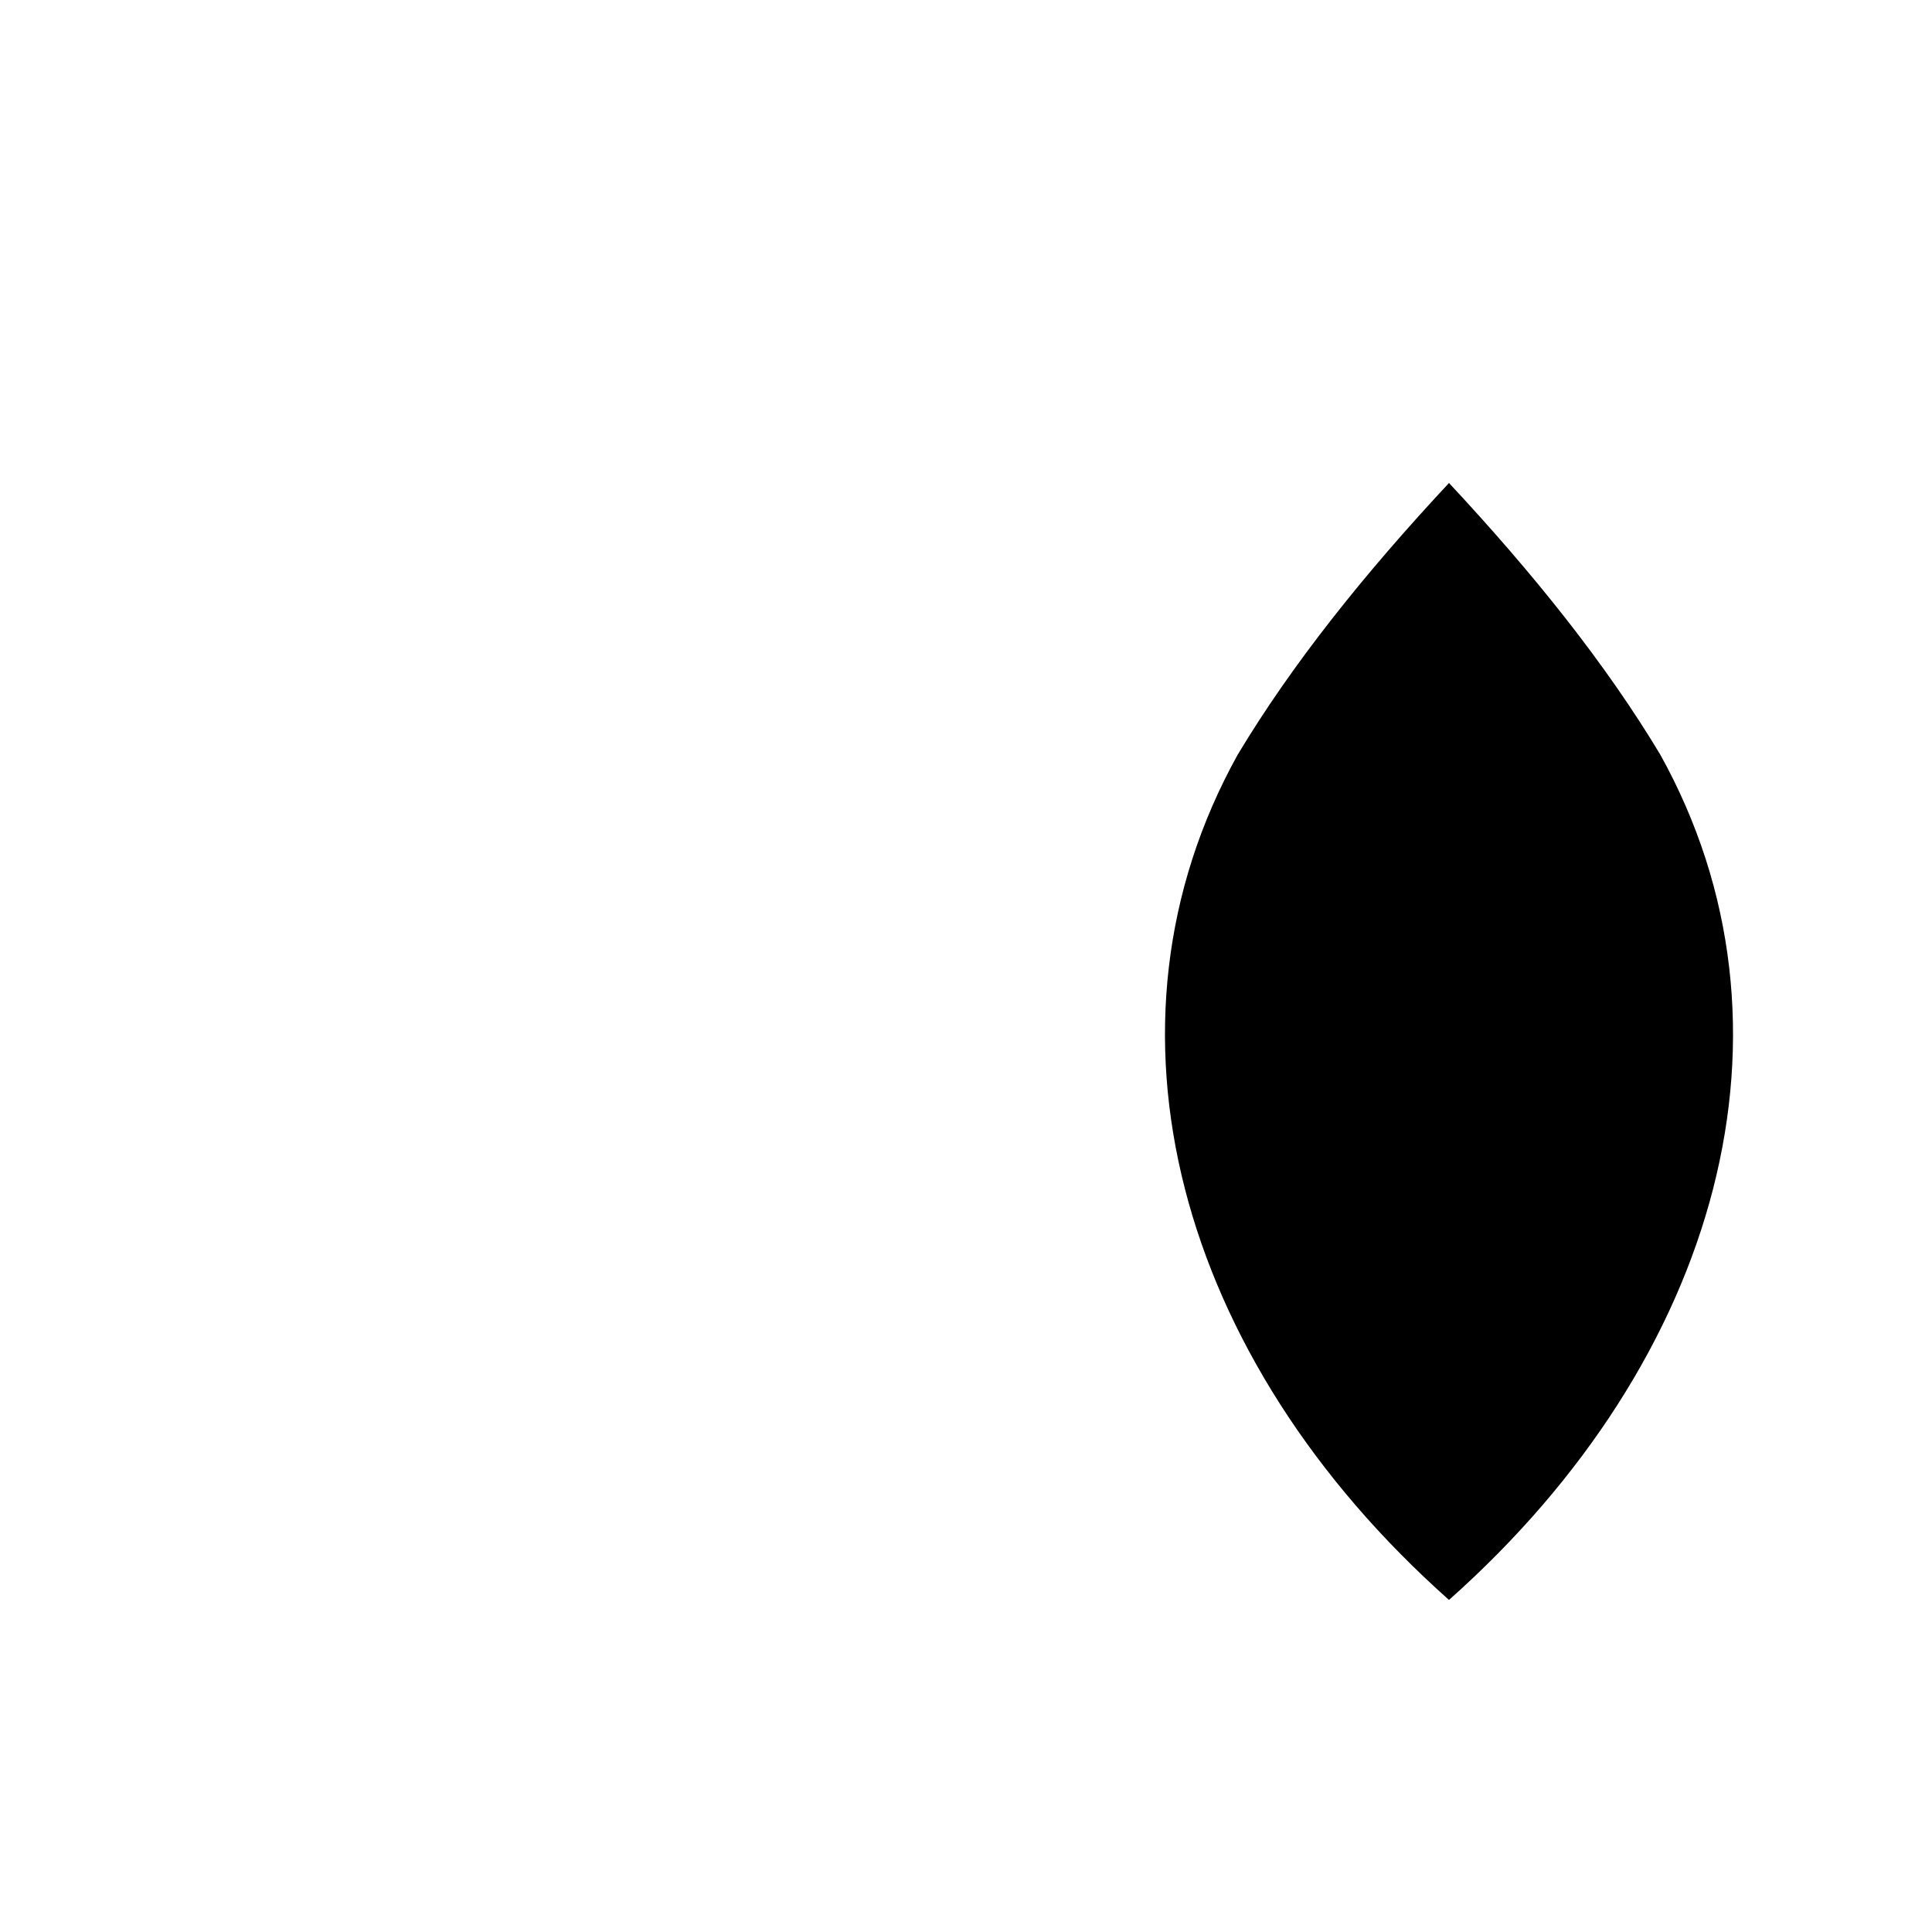
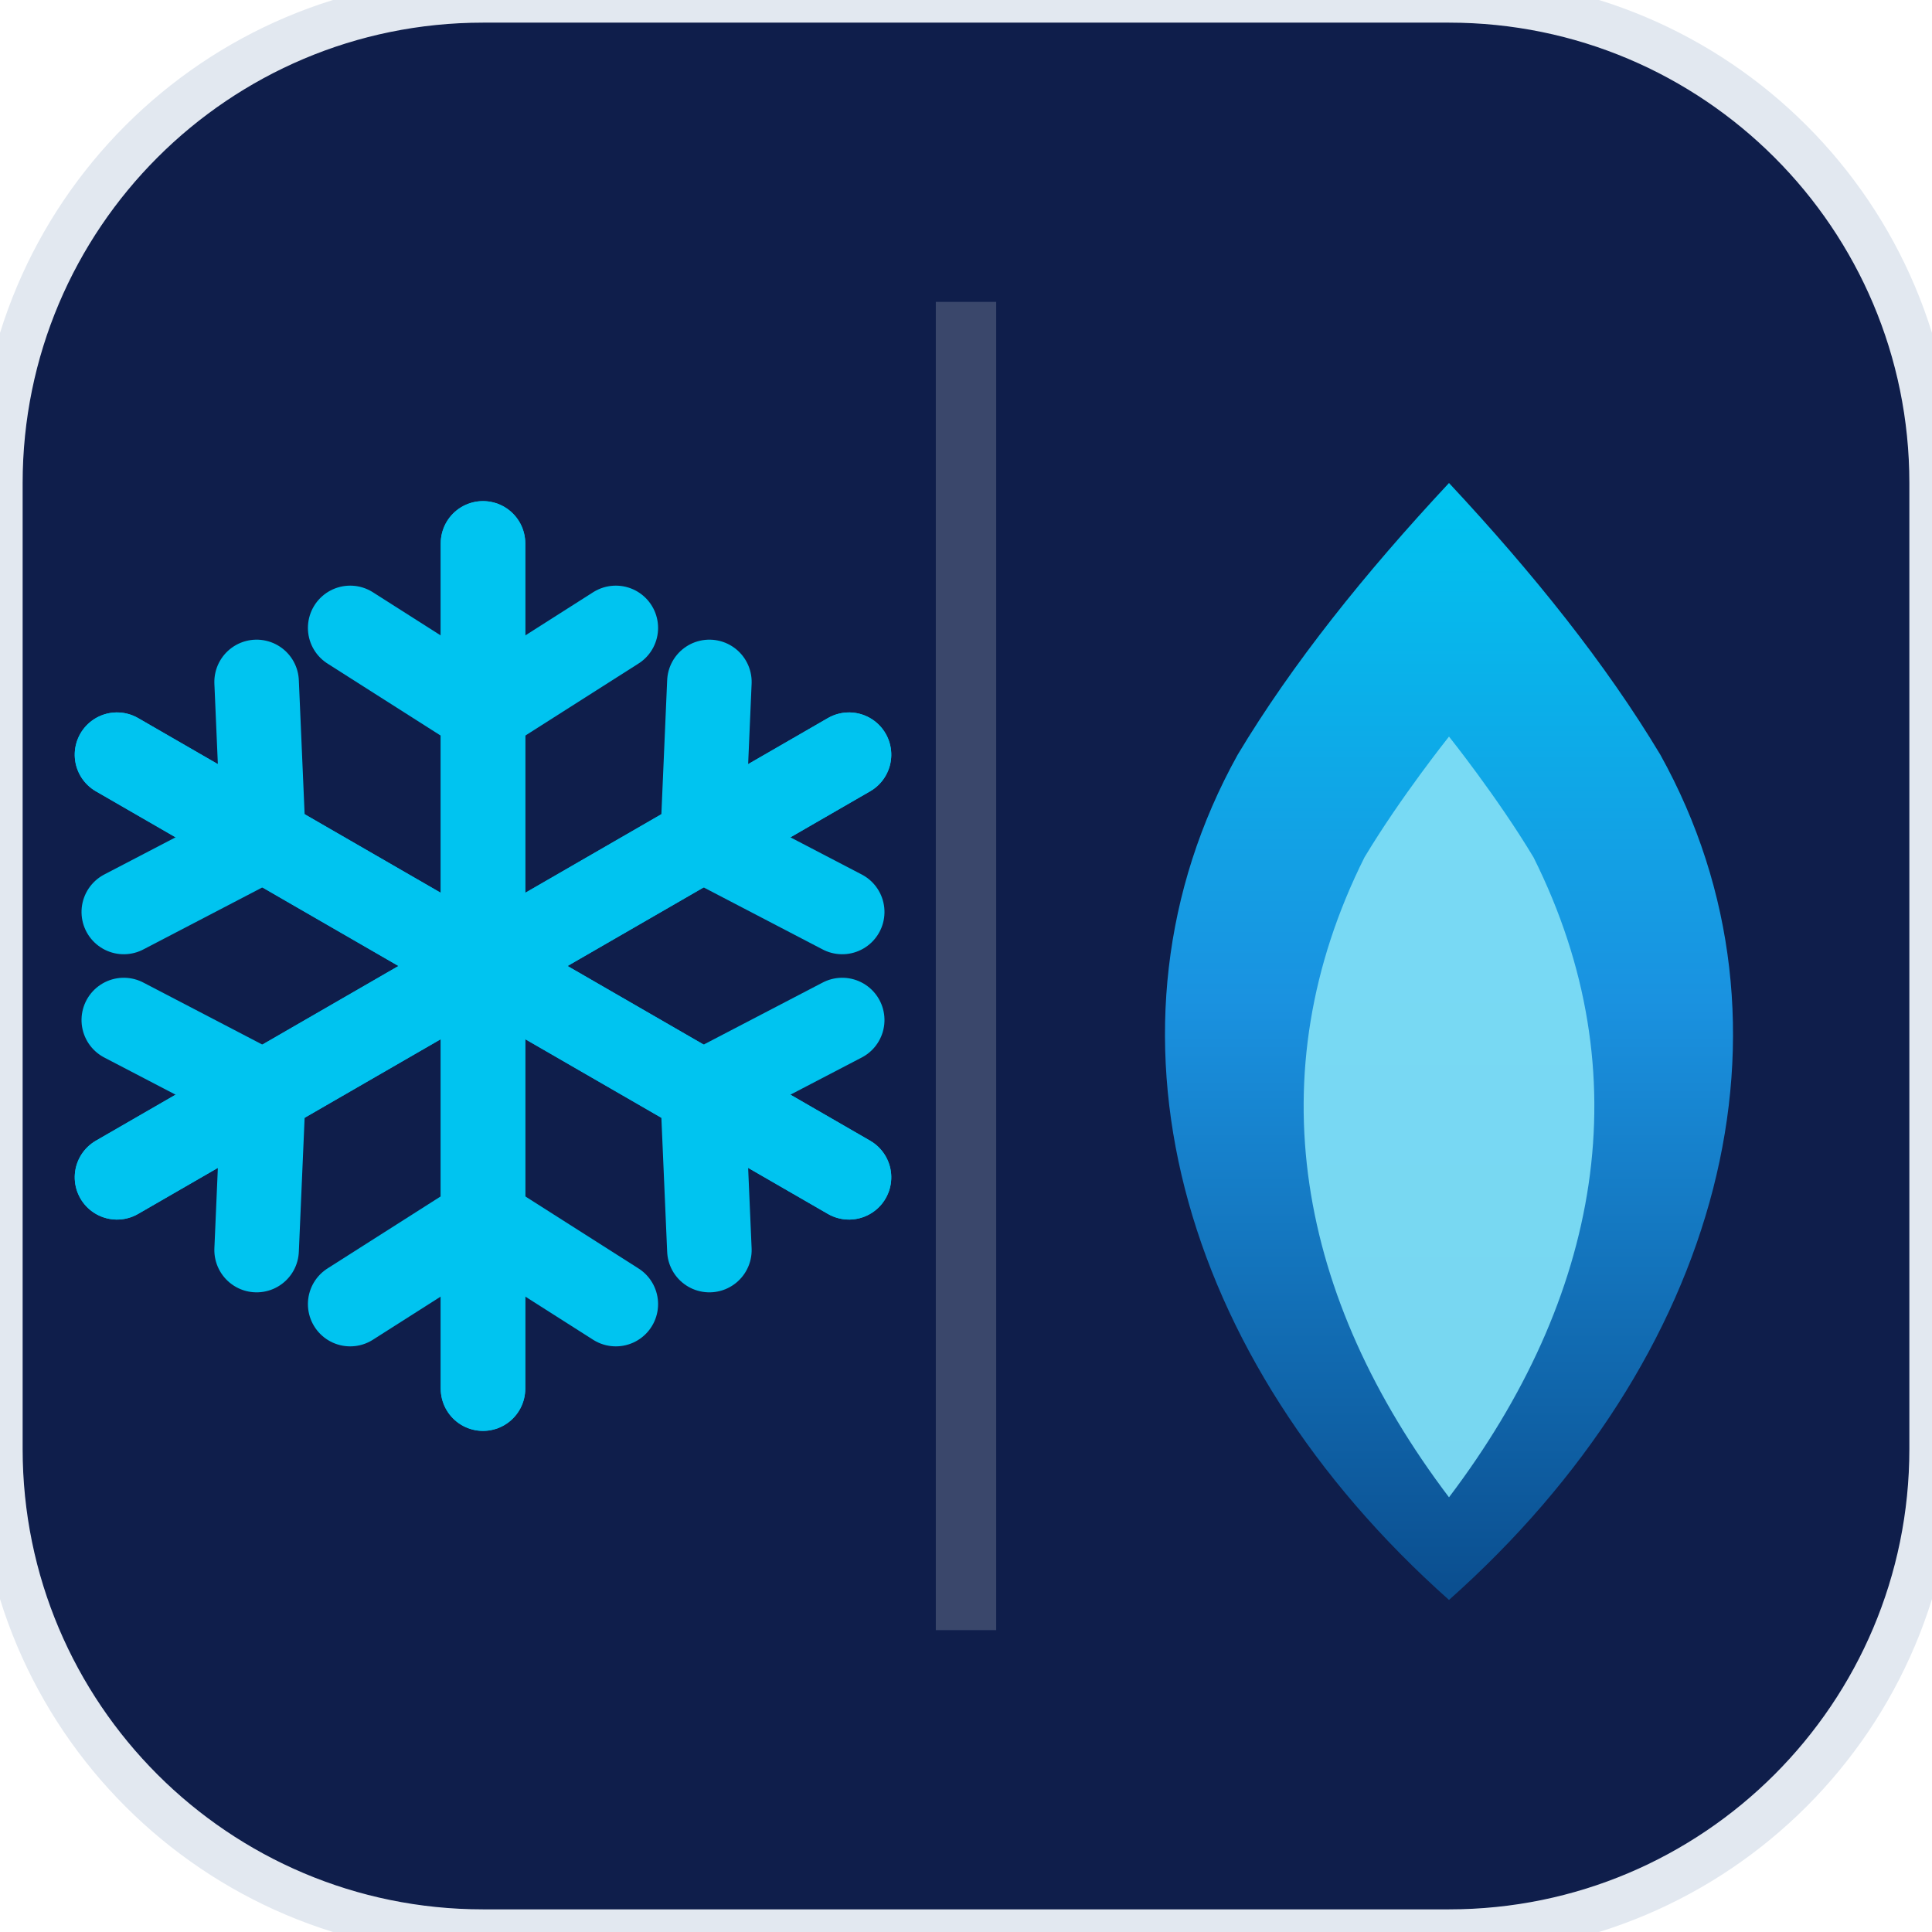
<svg xmlns="http://www.w3.org/2000/svg" viewBox="0 0 32 32" fill="none">
  <defs>
    <clipPath id="hl">
      <rect x="0" y="0" width="16" height="32" />
    </clipPath>
    <clipPath id="hr">
      <rect x="16" y="0" width="16" height="32" />
    </clipPath>
    <linearGradient id="fg" x1="24" y1="27" x2="24" y2="8" gradientUnits="userSpaceOnUse">
-       <stop stop-color="oklch(0.62 0.22 35)" />
-       <stop offset="0.55" stop-color="oklch(0.72 0.19 55)" />
-       <stop offset="1" stop-color="oklch(0.88 0.14 85)" />
+       <stop stop-color="#0a4a8a" />
+       <stop offset="0.55" stop-color="#1a92e0" />
+       <stop offset="1" stop-color="#00c4f0" />
    </linearGradient>
  </defs>
-   <rect width="32" height="32" rx="8" fill="oklch(0.17 0.04 252)" stroke="oklch(1 0 0 / 0.12)" stroke-width="0.75" />
-   <line x1="16" y1="5" x2="16" y2="27" stroke="oklch(1 0 0 / 0.18)" stroke-width="1" />
+   <rect width="32" height="32" rx="8" fill="#0f1e4b" stroke="#e2e8f0" stroke-width="0.75" />
+   <line x1="16" y1="5" x2="16" y2="27" stroke="rgb(255 255 255 / 0.18)" stroke-width="1" />
  <g clip-path="url(#hl)">
-     <g transform="translate(8 16)" stroke="oklch(0.92 0.04 252)" stroke-width="1.4" stroke-linecap="round">
+     <g transform="translate(8 16)" stroke="#00c4f0" stroke-width="1.4" stroke-linecap="round">
      <g>
        <line x1="0" y1="-7" x2="0" y2="7" />
        <line x1="0" y1="-4.2" x2="-2.2" y2="-5.6" />
        <line x1="0" y1="-4.2" x2="2.2" y2="-5.6" />
      </g>
      <g transform="rotate(60)">
        <line x1="0" y1="-7" x2="0" y2="7" />
        <line x1="0" y1="-4.2" x2="-2.2" y2="-5.6" />
        <line x1="0" y1="-4.2" x2="2.2" y2="-5.6" />
      </g>
      <g transform="rotate(120)">
        <line x1="0" y1="-7" x2="0" y2="7" />
        <line x1="0" y1="-4.2" x2="-2.2" y2="-5.6" />
        <line x1="0" y1="-4.2" x2="2.2" y2="-5.6" />
      </g>
      <g transform="rotate(180)">
        <line x1="0" y1="-7" x2="0" y2="7" />
        <line x1="0" y1="-4.2" x2="-2.2" y2="-5.6" />
        <line x1="0" y1="-4.2" x2="2.2" y2="-5.6" />
      </g>
      <g transform="rotate(240)">
        <line x1="0" y1="-7" x2="0" y2="7" />
        <line x1="0" y1="-4.2" x2="-2.2" y2="-5.6" />
        <line x1="0" y1="-4.2" x2="2.2" y2="-5.6" />
      </g>
      <g transform="rotate(300)">
        <line x1="0" y1="-7" x2="0" y2="7" />
        <line x1="0" y1="-4.2" x2="-2.2" y2="-5.6" />
        <line x1="0" y1="-4.2" x2="2.2" y2="-5.6" />
      </g>
    </g>
  </g>
  <g clip-path="url(#hr)">
    <path d="M24 26.5C19.5 22.5 18 17 20.5 12.5C21.4 11 22.6 9.5 24 8C25.4 9.5 26.6 11 27.5 12.5C30 17 28.5 22.5 24 26.5Z" fill="url(#fg)" />
-     <path d="M24 24.8C21.5 21.5 20.8 17.8 22.6 14.2C23.2 13.2 24 12.2 24 12.2C24 12.2 24.8 13.2 25.4 14.2C27.2 17.8 26.5 21.5 24 24.8Z" fill="oklch(0.95 0.08 85)" opacity="0.95" />
+     <path d="M24 24.8C21.5 21.5 20.8 17.8 22.6 14.2C23.2 13.2 24 12.2 24 12.2C24 12.2 24.8 13.2 25.4 14.2C27.2 17.8 26.5 21.5 24 24.8Z" fill="#7ddcf5" opacity="0.95" />
  </g>
</svg>
